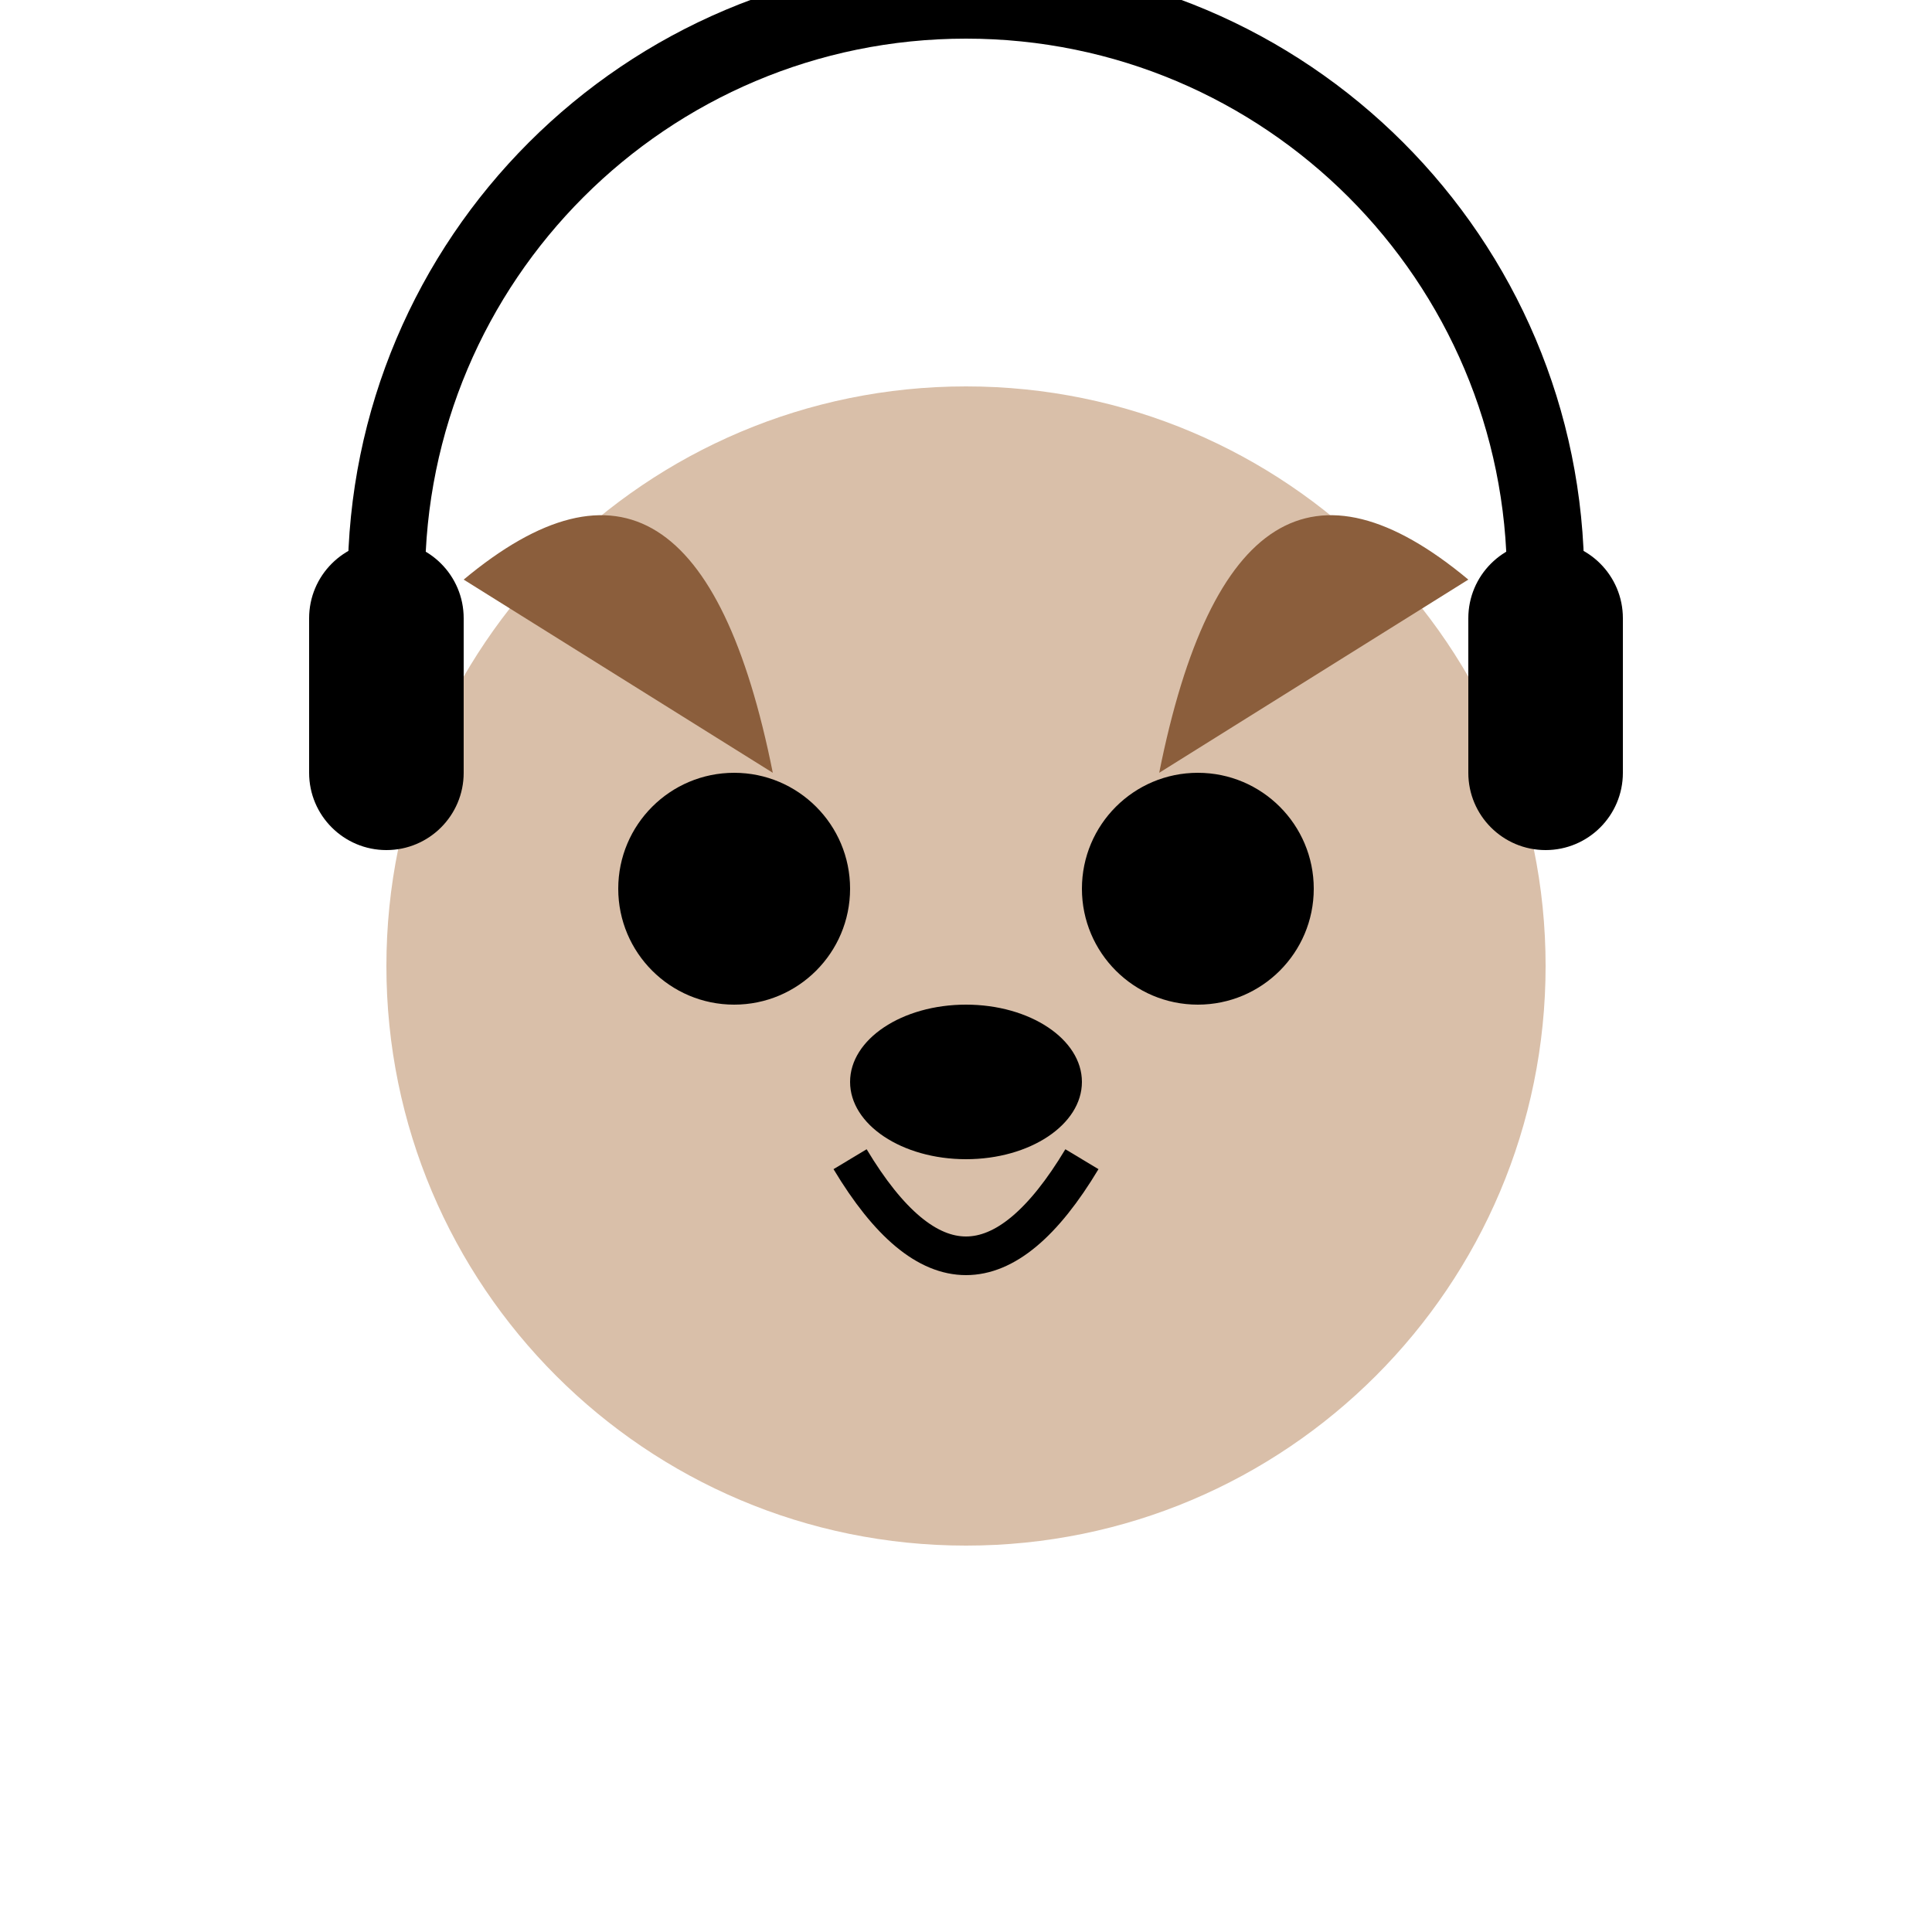
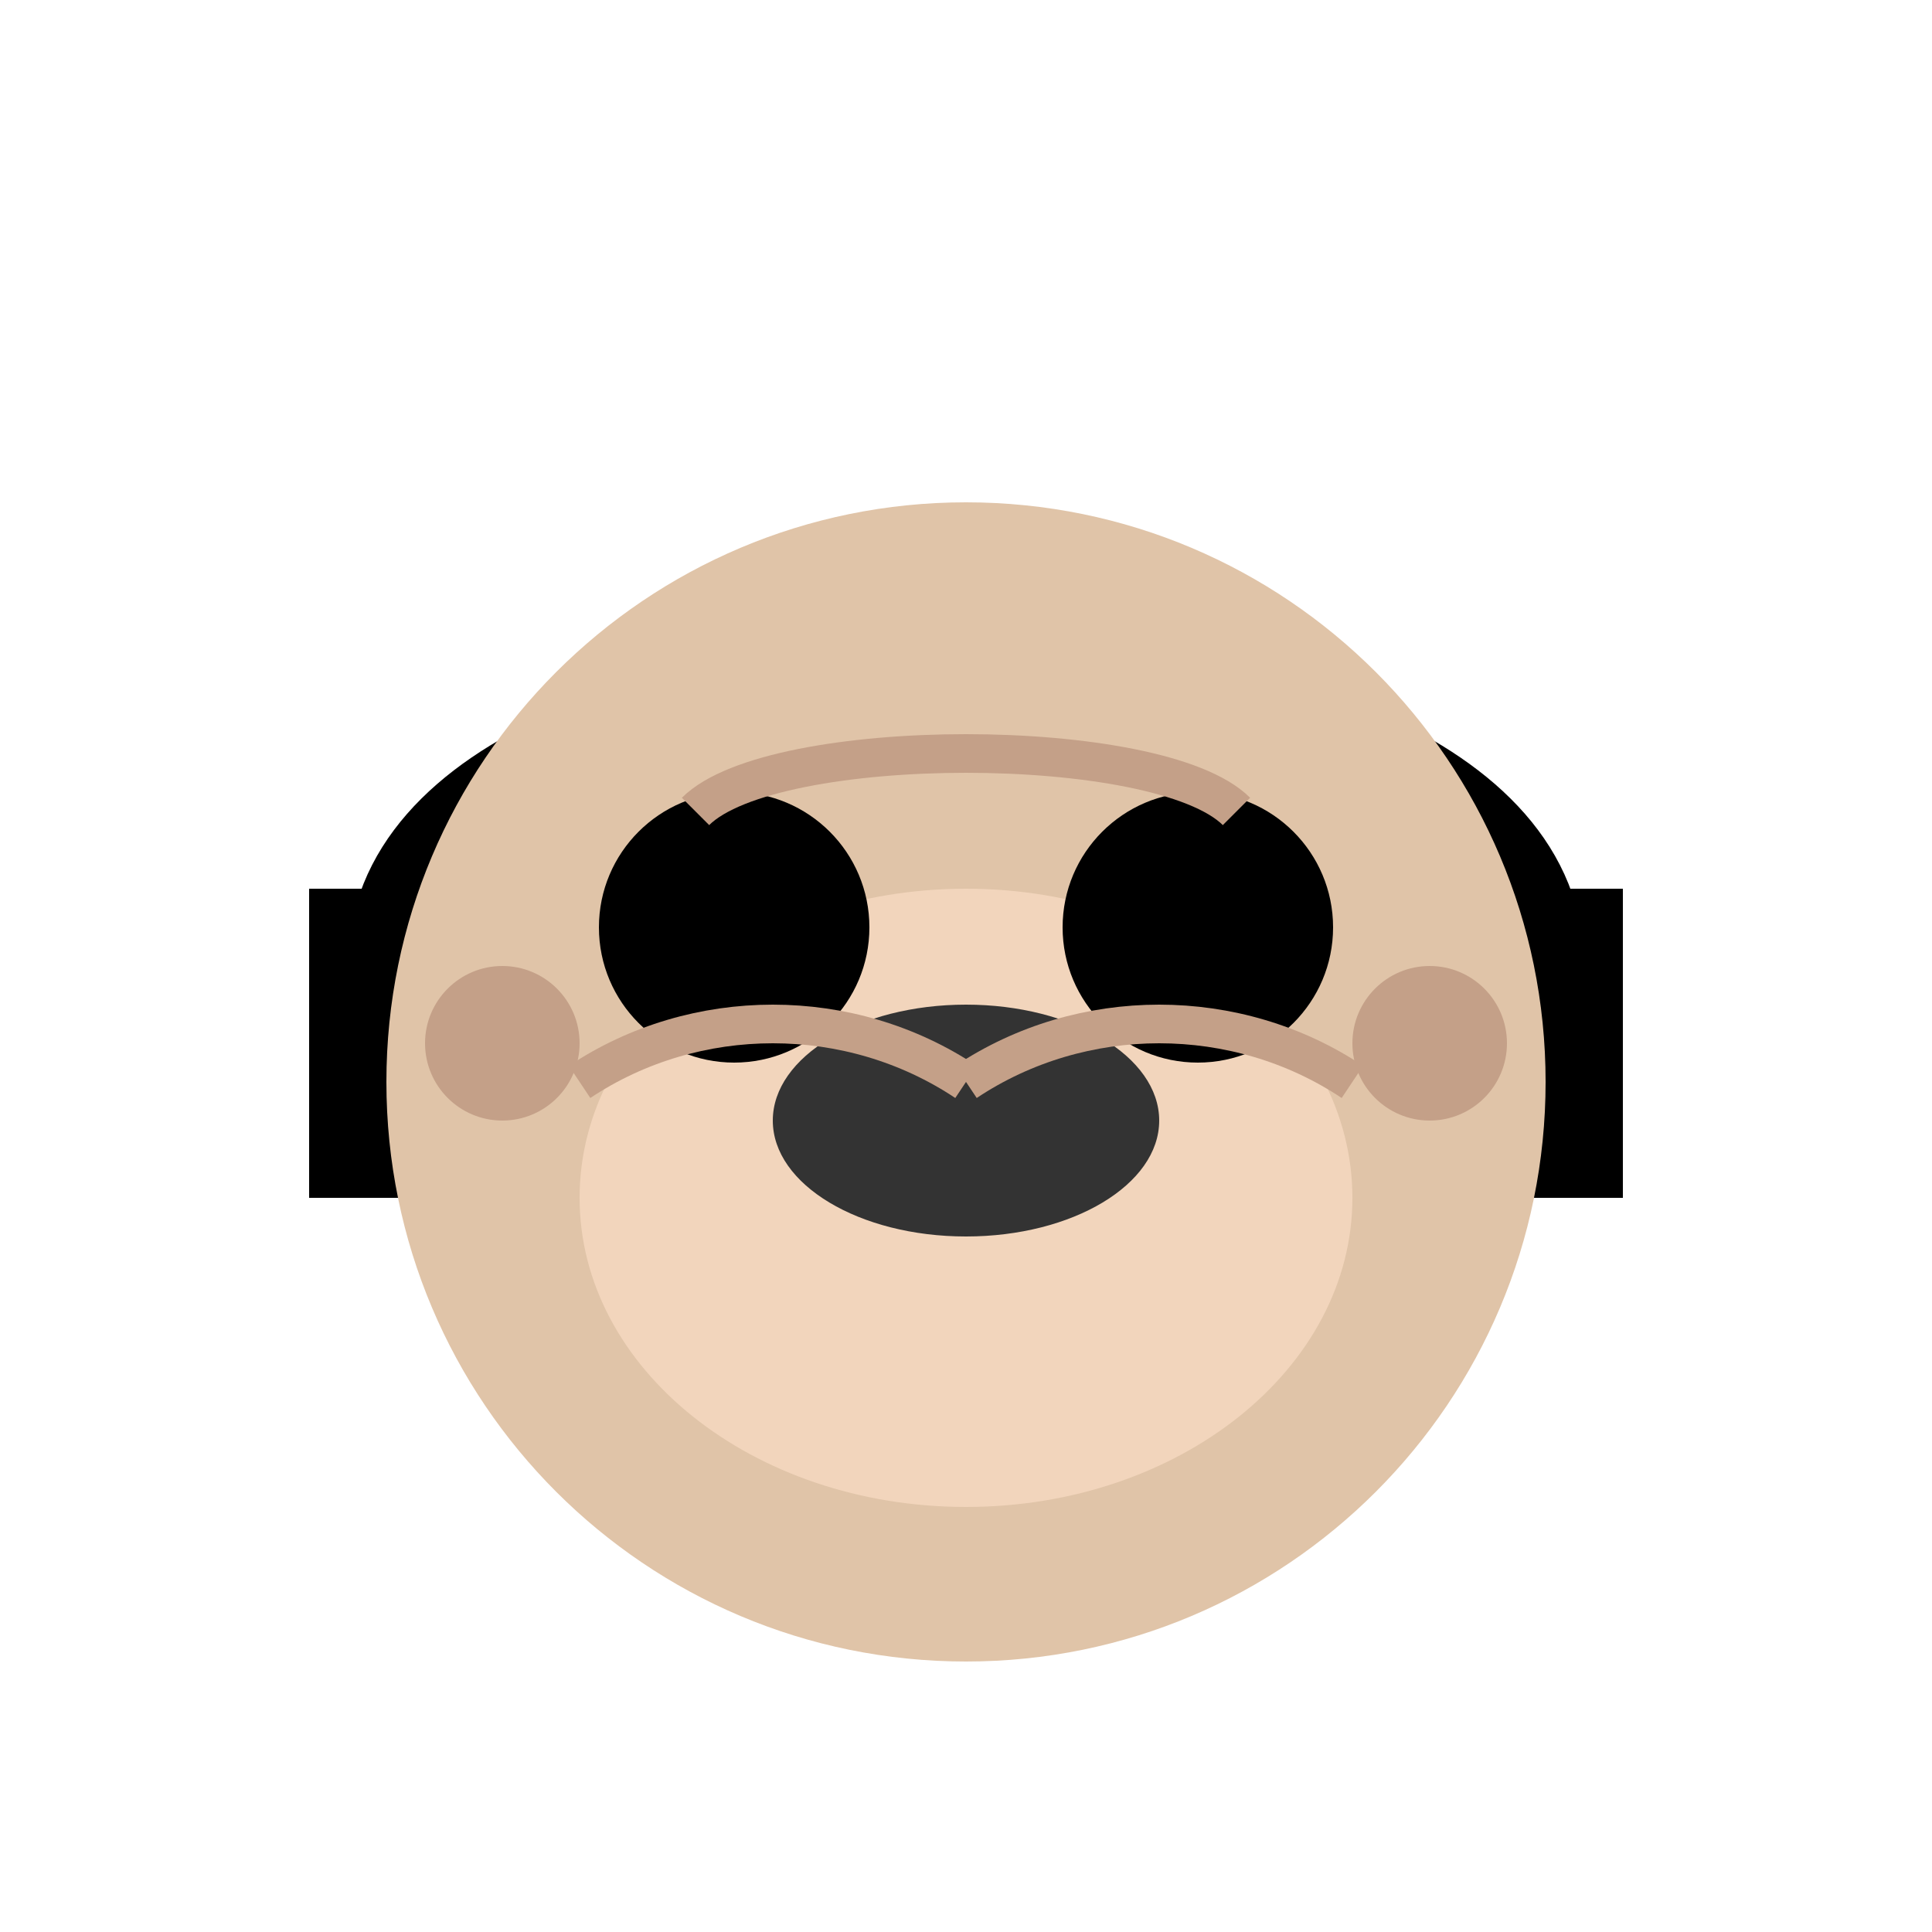
<svg xmlns="http://www.w3.org/2000/svg" width="50" height="50" viewBox="0 0 50 50">
-   <circle cx="25" cy="25" r="15" fill="#D9BFA9" />
-   <circle cx="19" cy="23" r="3" fill="#000" />
-   <circle cx="31" cy="23" r="3" fill="#000" />
-   <ellipse cx="25" cy="28" rx="3" ry="2" fill="#000" />
-   <path d="M22 30 Q25 35 28 30" stroke="#000" stroke-width="1" fill="none" />
-   <path d="M12 15 Q18 10 20 20" fill="#8B5E3C" />
-   <path d="M38 15 Q32 10 30 20" fill="#8B5E3C" />
-   <path d="M10 15 A15 15 0 0 1 40 15" stroke="#000" stroke-width="2" fill="none" />
-   <rect x="8" y="14" width="4" height="8" rx="2" fill="#000" />
-   <rect x="38" y="14" width="4" height="8" rx="2" fill="#000" />
+   <path d="M10 25 C10 15 40 15 40 25" stroke="black" stroke-width="2" fill="none" />
+   <rect x="8" y="23" width="4" height="8" fill="black" />
+   <rect x="38" y="23" width="4" height="8" fill="black" />
+   <circle cx="25" cy="28" r="15" fill="#E0C4A8" />
+   <ellipse cx="25" cy="31" rx="10" ry="8" fill="#F2D5BC" />
+   <ellipse cx="25" cy="29" rx="5" ry="3" fill="#333333" />
+   <circle cx="19" cy="24" r="3.5" fill="black" />
+   <circle cx="31" cy="24" r="3.5" fill="black" />
+   <path d="M18 21 C20 19 30 19 32 21" stroke="#C4A088" fill="none" />
+   <path d="M15 28 C18 26 22 26 25 28" stroke="#C4A088" fill="none" />
+   <path d="M25 28 C28 26 32 26 35 28" stroke="#C4A088" fill="none" />
+   <circle cx="13" cy="27" r="2" fill="#C4A088" />
+   <circle cx="37" cy="27" r="2" fill="#C4A088" />
</svg>
